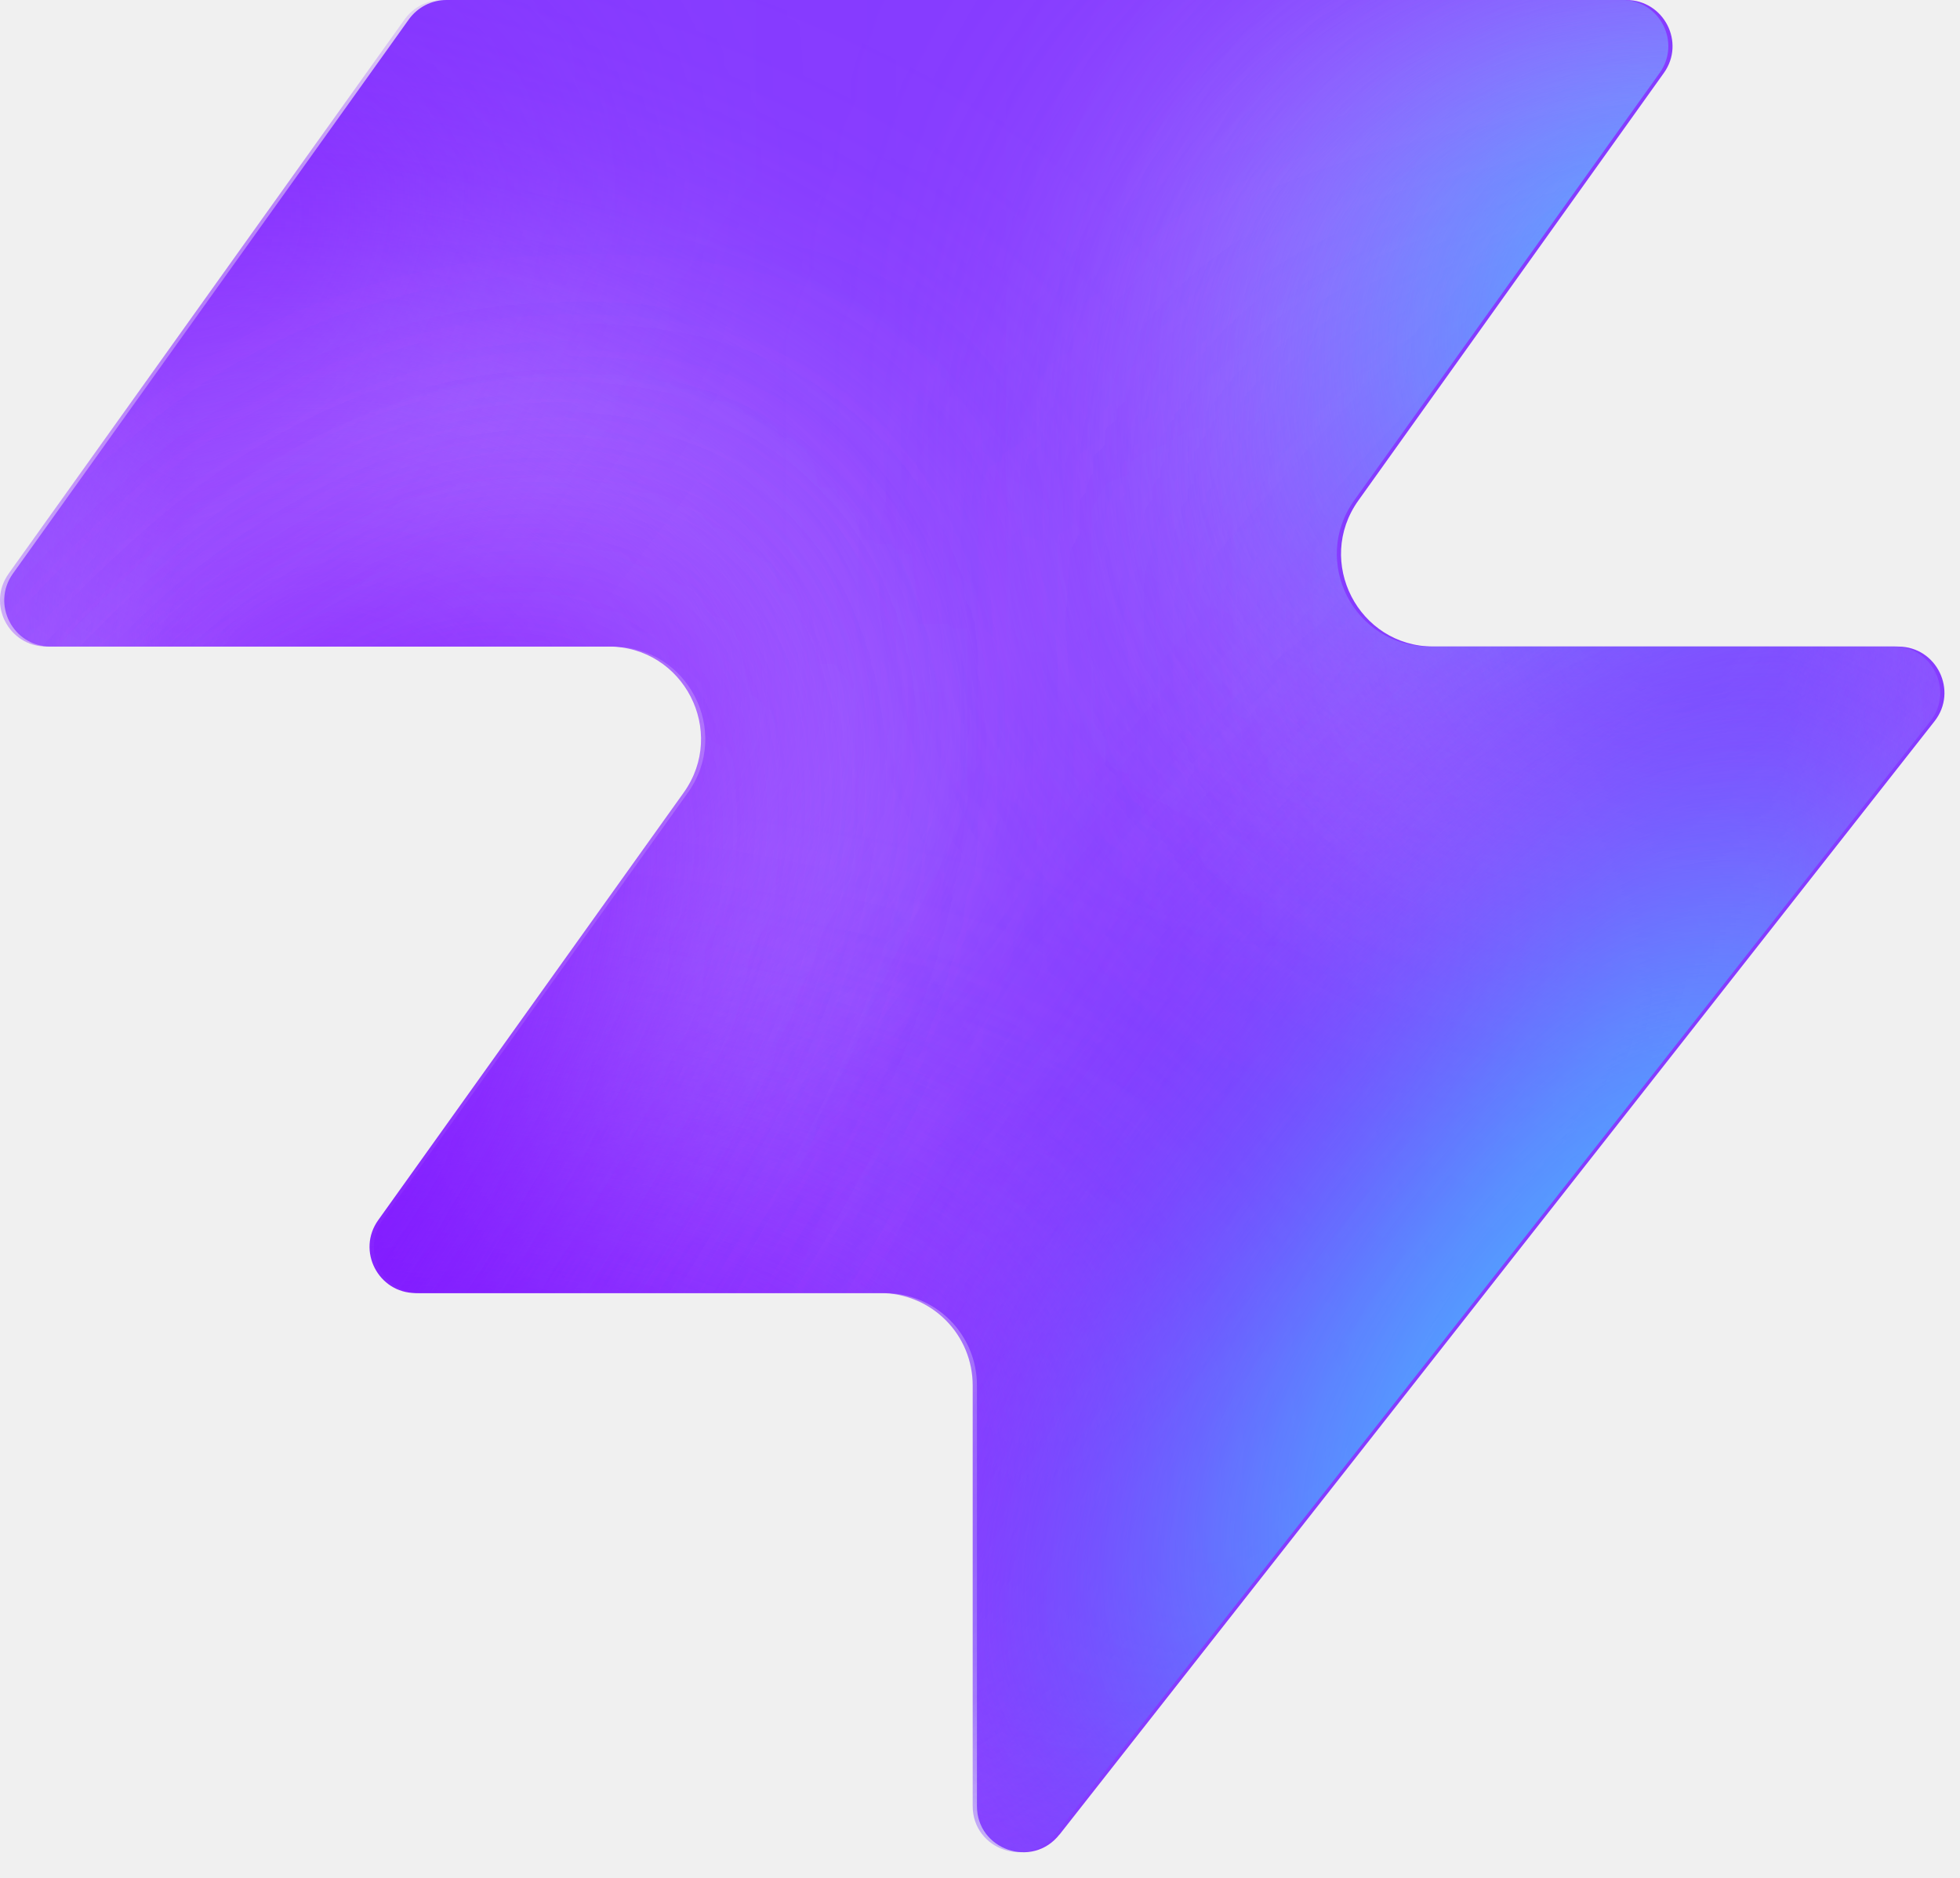
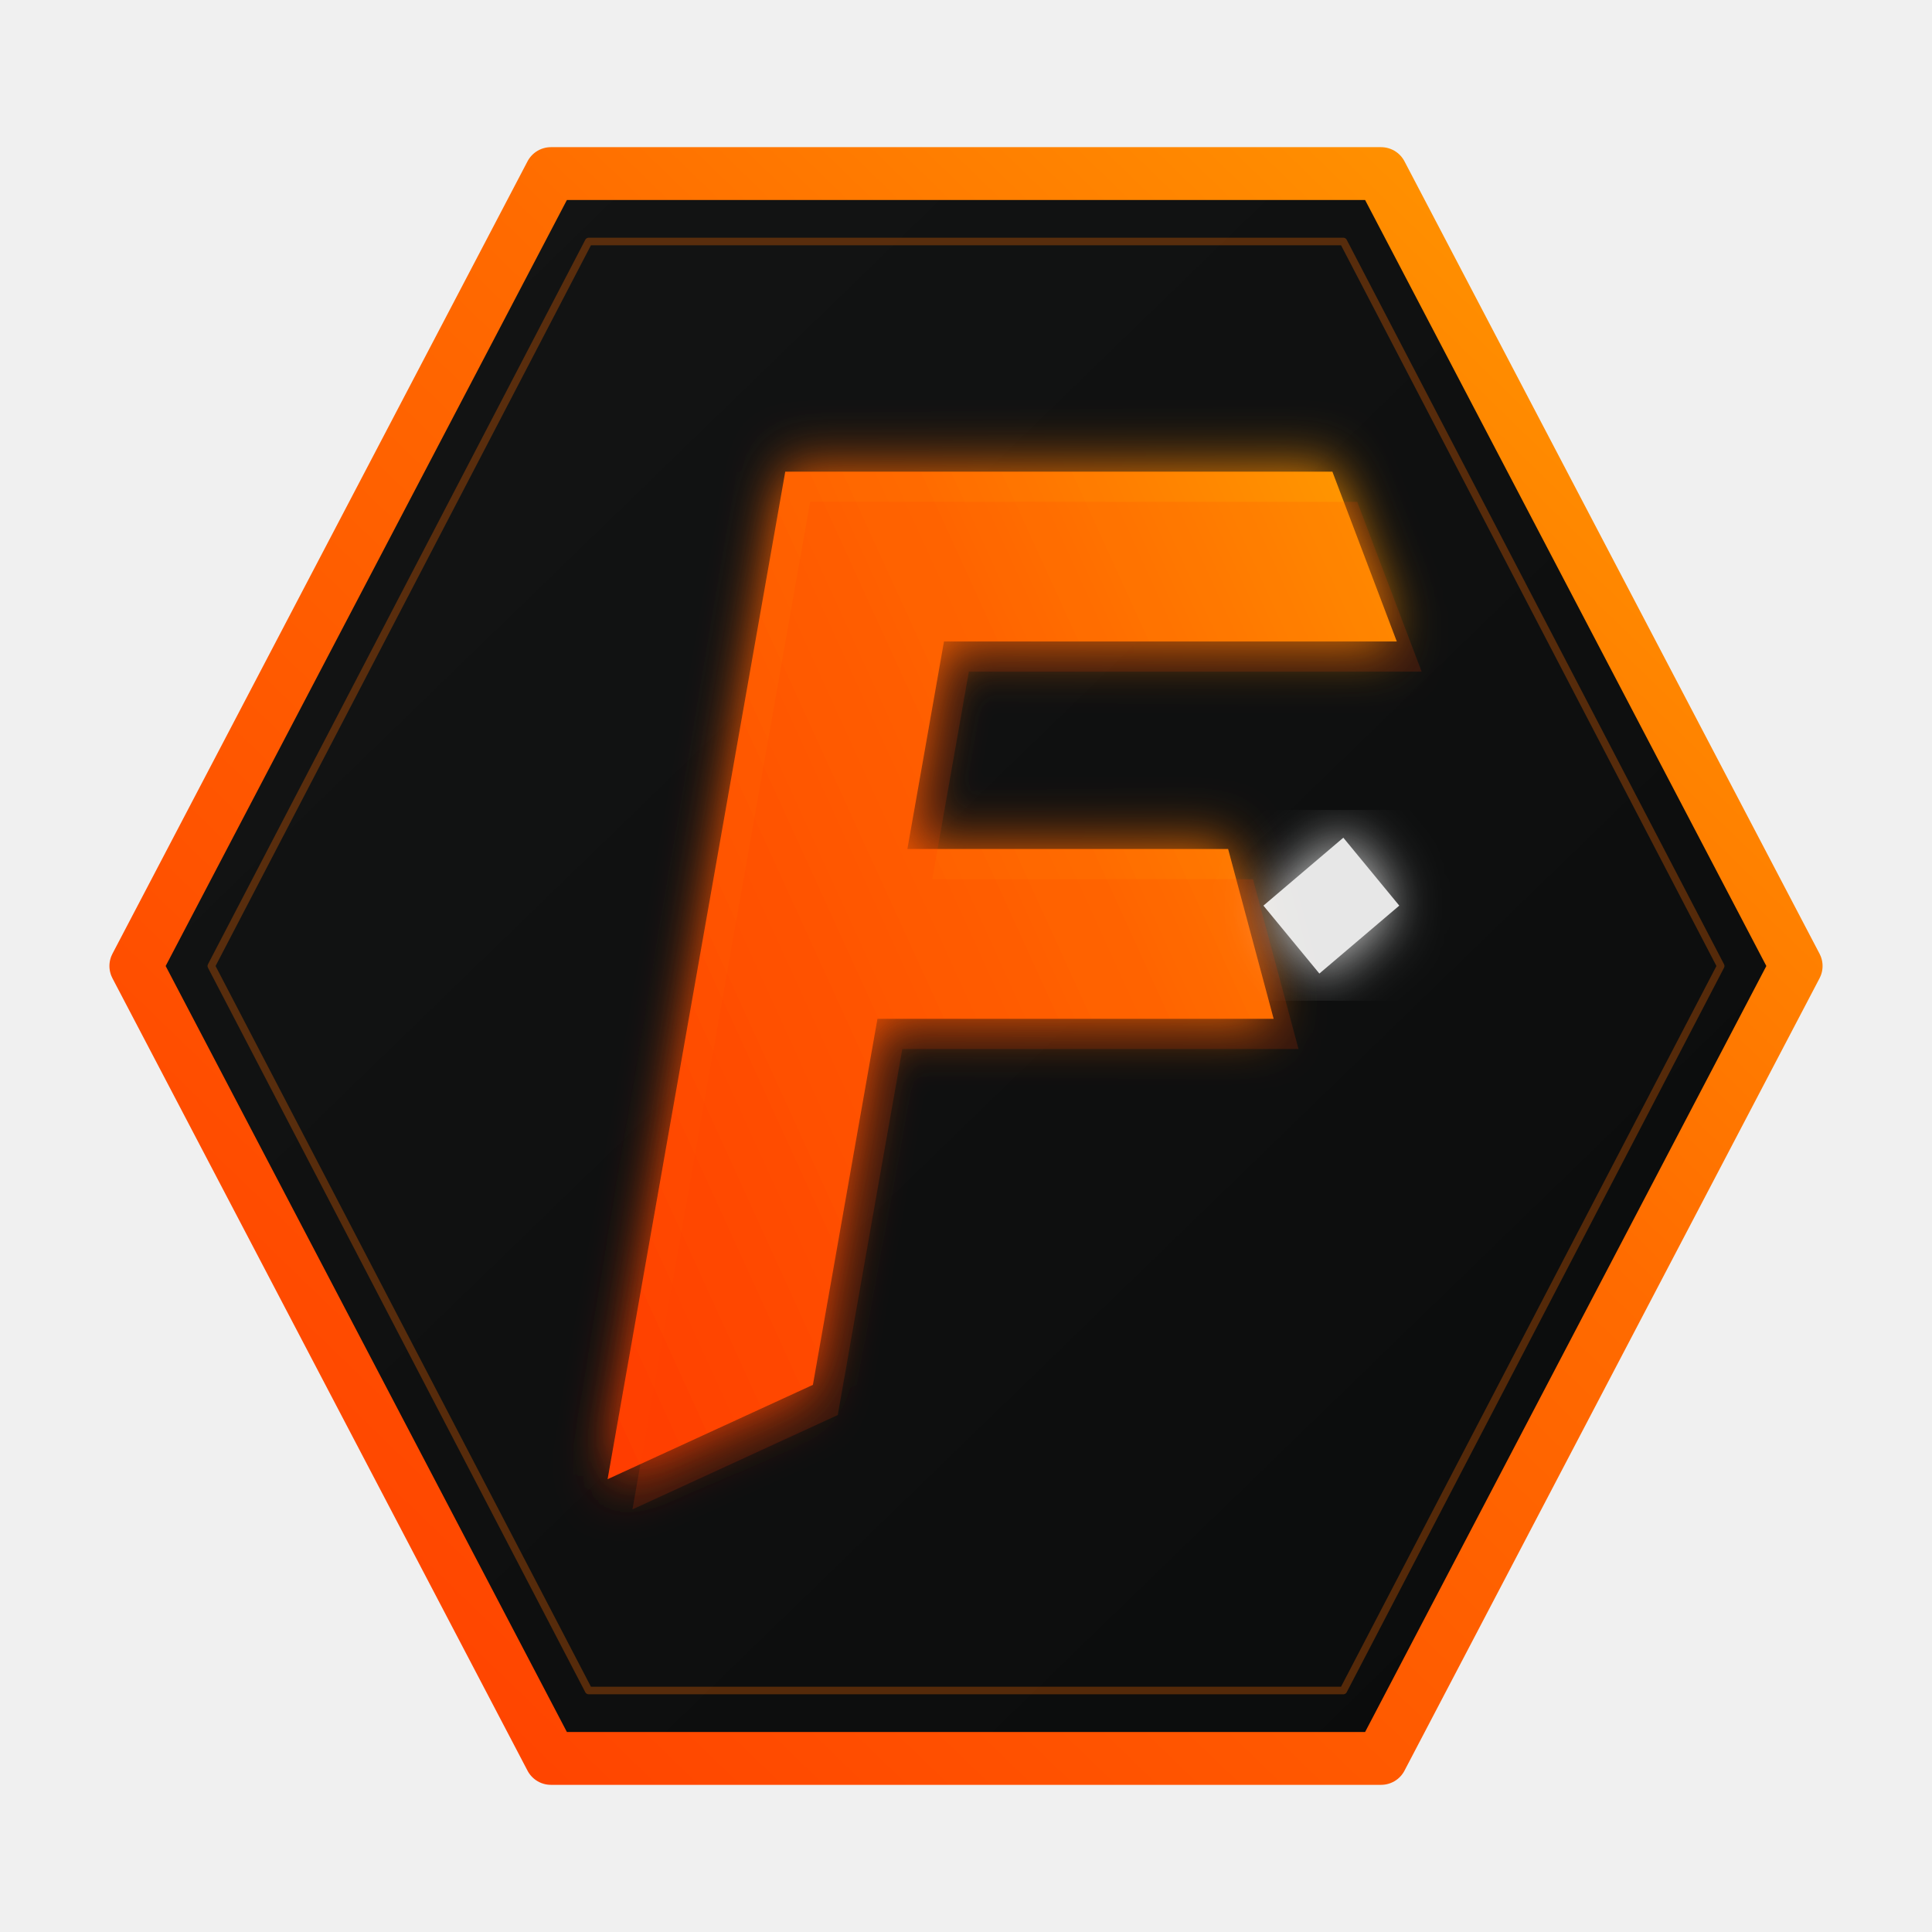
- <svg xmlns="http://www.w3.org/2000/svg" width="48" height="46" fill="none" viewBox="0 0 48 46">
-   <path fill="#863bff" d="M25.946 44.938c-.664.845-2.021.375-2.021-.698V33.937a2.26 2.26 0 0 0-2.262-2.262H10.287c-.92 0-1.456-1.04-.92-1.788l7.48-10.471c1.07-1.497 0-3.578-1.842-3.578H1.237c-.92 0-1.456-1.04-.92-1.788L10.013.474c.214-.297.556-.474.92-.474h28.894c.92 0 1.456 1.04.92 1.788l-7.48 10.471c-1.07 1.498 0 3.579 1.842 3.579h11.377c.943 0 1.473 1.088.89 1.83L25.947 44.94z" style="fill:#863bff;fill:color(display-p3 .525 .23 1);fill-opacity:1" />
-   <mask id="a" width="48" height="46" x="0" y="0" maskUnits="userSpaceOnUse" style="mask-type:alpha">
-     <path fill="#000" d="M25.842 44.938c-.664.844-2.021.375-2.021-.698V33.937a2.26 2.26 0 0 0-2.262-2.262H10.183c-.92 0-1.456-1.04-.92-1.788l7.48-10.471c1.07-1.498 0-3.579-1.842-3.579H1.133c-.92 0-1.456-1.04-.92-1.787L9.91.473c.214-.297.556-.474.92-.474h28.894c.92 0 1.456 1.04.92 1.788l-7.48 10.471c-1.07 1.498 0 3.578 1.842 3.578h11.377c.943 0 1.473 1.088.89 1.832L25.843 44.94z" style="fill:#000;fill-opacity:1" />
-   </mask>
-   <g mask="url(#a)">
-     <g filter="url(#b)">
-       <ellipse cx="5.508" cy="14.704" fill="#ede6ff" rx="5.508" ry="14.704" style="fill:#ede6ff;fill:color(display-p3 .927 .903 1);fill-opacity:1" transform="matrix(.00324 1 1 -.00324 -4.47 31.516)" />
-     </g>
-     <g filter="url(#c)">
-       <ellipse cx="10.399" cy="29.851" fill="#ede6ff" rx="10.399" ry="29.851" style="fill:#ede6ff;fill:color(display-p3 .927 .903 1);fill-opacity:1" transform="matrix(.00324 1 1 -.00324 -39.328 7.883)" />
-     </g>
-     <g filter="url(#d)">
-       <ellipse cx="5.508" cy="30.487" fill="#7e14ff" rx="5.508" ry="30.487" style="fill:#7e14ff;fill:color(display-p3 .492 .077 1);fill-opacity:1" transform="rotate(89.814 -25.913 -14.639)scale(1 -1)" />
-     </g>
-     <g filter="url(#e)">
-       <ellipse cx="5.508" cy="30.599" fill="#7e14ff" rx="5.508" ry="30.599" style="fill:#7e14ff;fill:color(display-p3 .492 .077 1);fill-opacity:1" transform="rotate(89.814 -32.644 -3.334)scale(1 -1)" />
-     </g>
-     <g filter="url(#f)">
-       <ellipse cx="5.508" cy="30.599" fill="#7e14ff" rx="5.508" ry="30.599" style="fill:#7e14ff;fill:color(display-p3 .492 .077 1);fill-opacity:1" transform="matrix(.00324 1 1 -.00324 -34.34 30.47)" />
-     </g>
-     <g filter="url(#g)">
-       <ellipse cx="14.072" cy="22.078" fill="#ede6ff" rx="14.072" ry="22.078" style="fill:#ede6ff;fill:color(display-p3 .927 .903 1);fill-opacity:1" transform="rotate(93.35 24.506 48.493)scale(-1 1)" />
-     </g>
-     <g filter="url(#h)">
-       <ellipse cx="3.47" cy="21.501" fill="#7e14ff" rx="3.47" ry="21.501" style="fill:#7e14ff;fill:color(display-p3 .492 .077 1);fill-opacity:1" transform="rotate(89.009 28.708 47.59)scale(-1 1)" />
-     </g>
-     <g filter="url(#i)">
-       <ellipse cx="3.47" cy="21.501" fill="#7e14ff" rx="3.47" ry="21.501" style="fill:#7e14ff;fill:color(display-p3 .492 .077 1);fill-opacity:1" transform="rotate(89.009 28.708 47.59)scale(-1 1)" />
-     </g>
-     <g filter="url(#j)">
-       <ellipse cx=".387" cy="8.972" fill="#7e14ff" rx="4.407" ry="29.108" style="fill:#7e14ff;fill:color(display-p3 .492 .077 1);fill-opacity:1" transform="rotate(39.51 .387 8.972)" />
-     </g>
-     <g filter="url(#k)">
-       <ellipse cx="47.523" cy="-6.092" fill="#7e14ff" rx="4.407" ry="29.108" style="fill:#7e14ff;fill:color(display-p3 .492 .077 1);fill-opacity:1" transform="rotate(37.892 47.523 -6.092)" />
-     </g>
-     <g filter="url(#l)">
-       <ellipse cx="41.412" cy="6.333" fill="#47bfff" rx="5.971" ry="9.665" style="fill:#47bfff;fill:color(display-p3 .28 .748 1);fill-opacity:1" transform="rotate(37.892 41.412 6.333)" />
-     </g>
-     <g filter="url(#m)">
-       <ellipse cx="-1.879" cy="38.332" fill="#7e14ff" rx="4.407" ry="29.108" style="fill:#7e14ff;fill:color(display-p3 .492 .077 1);fill-opacity:1" transform="rotate(37.892 -1.88 38.332)" />
-     </g>
-     <g filter="url(#n)">
-       <ellipse cx="-1.879" cy="38.332" fill="#7e14ff" rx="4.407" ry="29.108" style="fill:#7e14ff;fill:color(display-p3 .492 .077 1);fill-opacity:1" transform="rotate(37.892 -1.88 38.332)" />
-     </g>
-     <g filter="url(#o)">
-       <ellipse cx="35.651" cy="29.907" fill="#7e14ff" rx="4.407" ry="29.108" style="fill:#7e14ff;fill:color(display-p3 .492 .077 1);fill-opacity:1" transform="rotate(37.892 35.651 29.907)" />
-     </g>
-     <g filter="url(#p)">
-       <ellipse cx="38.418" cy="32.4" fill="#47bfff" rx="5.971" ry="15.297" style="fill:#47bfff;fill:color(display-p3 .28 .748 1);fill-opacity:1" transform="rotate(37.892 38.418 32.4)" />
-     </g>
-   </g>
+ <svg xmlns="http://www.w3.org/2000/svg" viewBox="0 0 512 512" width="100%" height="100%">
  <defs>
-     <filter id="b" width="60.045" height="41.654" x="-19.77" y="16.149" color-interpolation-filters="sRGB" filterUnits="userSpaceOnUse">
-       <feFlood flood-opacity="0" result="BackgroundImageFix" />
-       <feBlend in="SourceGraphic" in2="BackgroundImageFix" result="shape" />
-       <feGaussianBlur result="effect1_foregroundBlur_2002_17158" stdDeviation="7.659" />
-     </filter>
-     <filter id="c" width="90.34" height="51.437" x="-54.613" y="-7.533" color-interpolation-filters="sRGB" filterUnits="userSpaceOnUse">
-       <feFlood flood-opacity="0" result="BackgroundImageFix" />
-       <feBlend in="SourceGraphic" in2="BackgroundImageFix" result="shape" />
-       <feGaussianBlur result="effect1_foregroundBlur_2002_17158" stdDeviation="7.659" />
-     </filter>
-     <filter id="d" width="79.355" height="29.4" x="-49.64" y="2.03" color-interpolation-filters="sRGB" filterUnits="userSpaceOnUse">
-       <feFlood flood-opacity="0" result="BackgroundImageFix" />
-       <feBlend in="SourceGraphic" in2="BackgroundImageFix" result="shape" />
-       <feGaussianBlur result="effect1_foregroundBlur_2002_17158" stdDeviation="4.596" />
-     </filter>
-     <filter id="e" width="79.579" height="29.4" x="-45.045" y="20.029" color-interpolation-filters="sRGB" filterUnits="userSpaceOnUse">
-       <feFlood flood-opacity="0" result="BackgroundImageFix" />
-       <feBlend in="SourceGraphic" in2="BackgroundImageFix" result="shape" />
-       <feGaussianBlur result="effect1_foregroundBlur_2002_17158" stdDeviation="4.596" />
-     </filter>
-     <filter id="f" width="79.579" height="29.4" x="-43.513" y="21.178" color-interpolation-filters="sRGB" filterUnits="userSpaceOnUse">
-       <feFlood flood-opacity="0" result="BackgroundImageFix" />
-       <feBlend in="SourceGraphic" in2="BackgroundImageFix" result="shape" />
-       <feGaussianBlur result="effect1_foregroundBlur_2002_17158" stdDeviation="4.596" />
-     </filter>
-     <filter id="g" width="74.749" height="58.852" x="15.756" y="-17.901" color-interpolation-filters="sRGB" filterUnits="userSpaceOnUse">
-       <feFlood flood-opacity="0" result="BackgroundImageFix" />
-       <feBlend in="SourceGraphic" in2="BackgroundImageFix" result="shape" />
-       <feGaussianBlur result="effect1_foregroundBlur_2002_17158" stdDeviation="7.659" />
-     </filter>
-     <filter id="h" width="61.377" height="25.362" x="23.548" y="2.284" color-interpolation-filters="sRGB" filterUnits="userSpaceOnUse">
-       <feFlood flood-opacity="0" result="BackgroundImageFix" />
-       <feBlend in="SourceGraphic" in2="BackgroundImageFix" result="shape" />
-       <feGaussianBlur result="effect1_foregroundBlur_2002_17158" stdDeviation="4.596" />
-     </filter>
-     <filter id="i" width="61.377" height="25.362" x="23.548" y="2.284" color-interpolation-filters="sRGB" filterUnits="userSpaceOnUse">
-       <feFlood flood-opacity="0" result="BackgroundImageFix" />
-       <feBlend in="SourceGraphic" in2="BackgroundImageFix" result="shape" />
-       <feGaussianBlur result="effect1_foregroundBlur_2002_17158" stdDeviation="4.596" />
-     </filter>
-     <filter id="j" width="56.045" height="63.649" x="-27.636" y="-22.853" color-interpolation-filters="sRGB" filterUnits="userSpaceOnUse">
-       <feFlood flood-opacity="0" result="BackgroundImageFix" />
-       <feBlend in="SourceGraphic" in2="BackgroundImageFix" result="shape" />
-       <feGaussianBlur result="effect1_foregroundBlur_2002_17158" stdDeviation="4.596" />
-     </filter>
-     <filter id="k" width="54.814" height="64.646" x="20.116" y="-38.415" color-interpolation-filters="sRGB" filterUnits="userSpaceOnUse">
-       <feFlood flood-opacity="0" result="BackgroundImageFix" />
-       <feBlend in="SourceGraphic" in2="BackgroundImageFix" result="shape" />
-       <feGaussianBlur result="effect1_foregroundBlur_2002_17158" stdDeviation="4.596" />
-     </filter>
-     <filter id="l" width="33.541" height="35.313" x="24.641" y="-11.323" color-interpolation-filters="sRGB" filterUnits="userSpaceOnUse">
-       <feFlood flood-opacity="0" result="BackgroundImageFix" />
-       <feBlend in="SourceGraphic" in2="BackgroundImageFix" result="shape" />
-       <feGaussianBlur result="effect1_foregroundBlur_2002_17158" stdDeviation="4.596" />
-     </filter>
-     <filter id="m" width="54.814" height="64.646" x="-29.286" y="6.009" color-interpolation-filters="sRGB" filterUnits="userSpaceOnUse">
-       <feFlood flood-opacity="0" result="BackgroundImageFix" />
-       <feBlend in="SourceGraphic" in2="BackgroundImageFix" result="shape" />
-       <feGaussianBlur result="effect1_foregroundBlur_2002_17158" stdDeviation="4.596" />
-     </filter>
-     <filter id="n" width="54.814" height="64.646" x="-29.286" y="6.009" color-interpolation-filters="sRGB" filterUnits="userSpaceOnUse">
-       <feFlood flood-opacity="0" result="BackgroundImageFix" />
-       <feBlend in="SourceGraphic" in2="BackgroundImageFix" result="shape" />
-       <feGaussianBlur result="effect1_foregroundBlur_2002_17158" stdDeviation="4.596" />
-     </filter>
-     <filter id="o" width="54.814" height="64.646" x="8.244" y="-2.416" color-interpolation-filters="sRGB" filterUnits="userSpaceOnUse">
-       <feFlood flood-opacity="0" result="BackgroundImageFix" />
-       <feBlend in="SourceGraphic" in2="BackgroundImageFix" result="shape" />
-       <feGaussianBlur result="effect1_foregroundBlur_2002_17158" stdDeviation="4.596" />
-     </filter>
-     <filter id="p" width="39.409" height="43.623" x="18.713" y="10.588" color-interpolation-filters="sRGB" filterUnits="userSpaceOnUse">
-       <feFlood flood-opacity="0" result="BackgroundImageFix" />
-       <feBlend in="SourceGraphic" in2="BackgroundImageFix" result="shape" />
-       <feGaussianBlur result="effect1_foregroundBlur_2002_17158" stdDeviation="4.596" />
+     <linearGradient id="bgGrad" x1="0%" y1="0%" x2="100%" y2="100%">
+       <stop offset="0%" stop-color="#141515" />
+       <stop offset="100%" stop-color="#0A0B0B" />
+     </linearGradient>
+     <linearGradient id="orangeGrad" x1="0%" y1="100%" x2="100%" y2="0%">
+       <stop offset="0%" stop-color="#FF3C00" />
+       <stop offset="60%" stop-color="#FF6B00" />
+       <stop offset="100%" stop-color="#FF9E00" />
+     </linearGradient>
+     <filter id="glow" x="-20%" y="-20%" width="140%" height="140%">
+       <feGaussianBlur stdDeviation="8" result="blur" />
+       <feComposite in="SourceGraphic" in2="blur" operator="over" />
    </filter>
  </defs>
+   <polygon points="146,46 366,46 476,256 366,466 146,466 36,256" fill="url(#bgGrad)" stroke="url(#orangeGrad)" stroke-width="14" stroke-linejoin="round" />
+   <polygon points="156,64 356,64 456,256 356,448 156,448 56,256" fill="none" stroke="#FF6B00" stroke-width="2" stroke-opacity="0.3" stroke-linejoin="round" />
+   <g transform="translate(256, 256) skewX(-10) translate(-256, -256)">
+     <path d="M185,125 h145 l25,45 H235 v55 h85 l20,45 H235 v97 l-50,25 Z" fill="url(#orangeGrad)" filter="url(#glow)" />
+     <path d="M350,222 L368,240 L350,258 L332,240 Z" fill="#FFFFFF" opacity="0.9" filter="url(#glow)" />
+     <path d="M185,125 h145 l25,45 H235 v55 h85 l20,45 H235 v97 l-50,25 Z" fill="#FF3C00" opacity="0.15" transform="translate(8, 8)" />
+   </g>
</svg>
